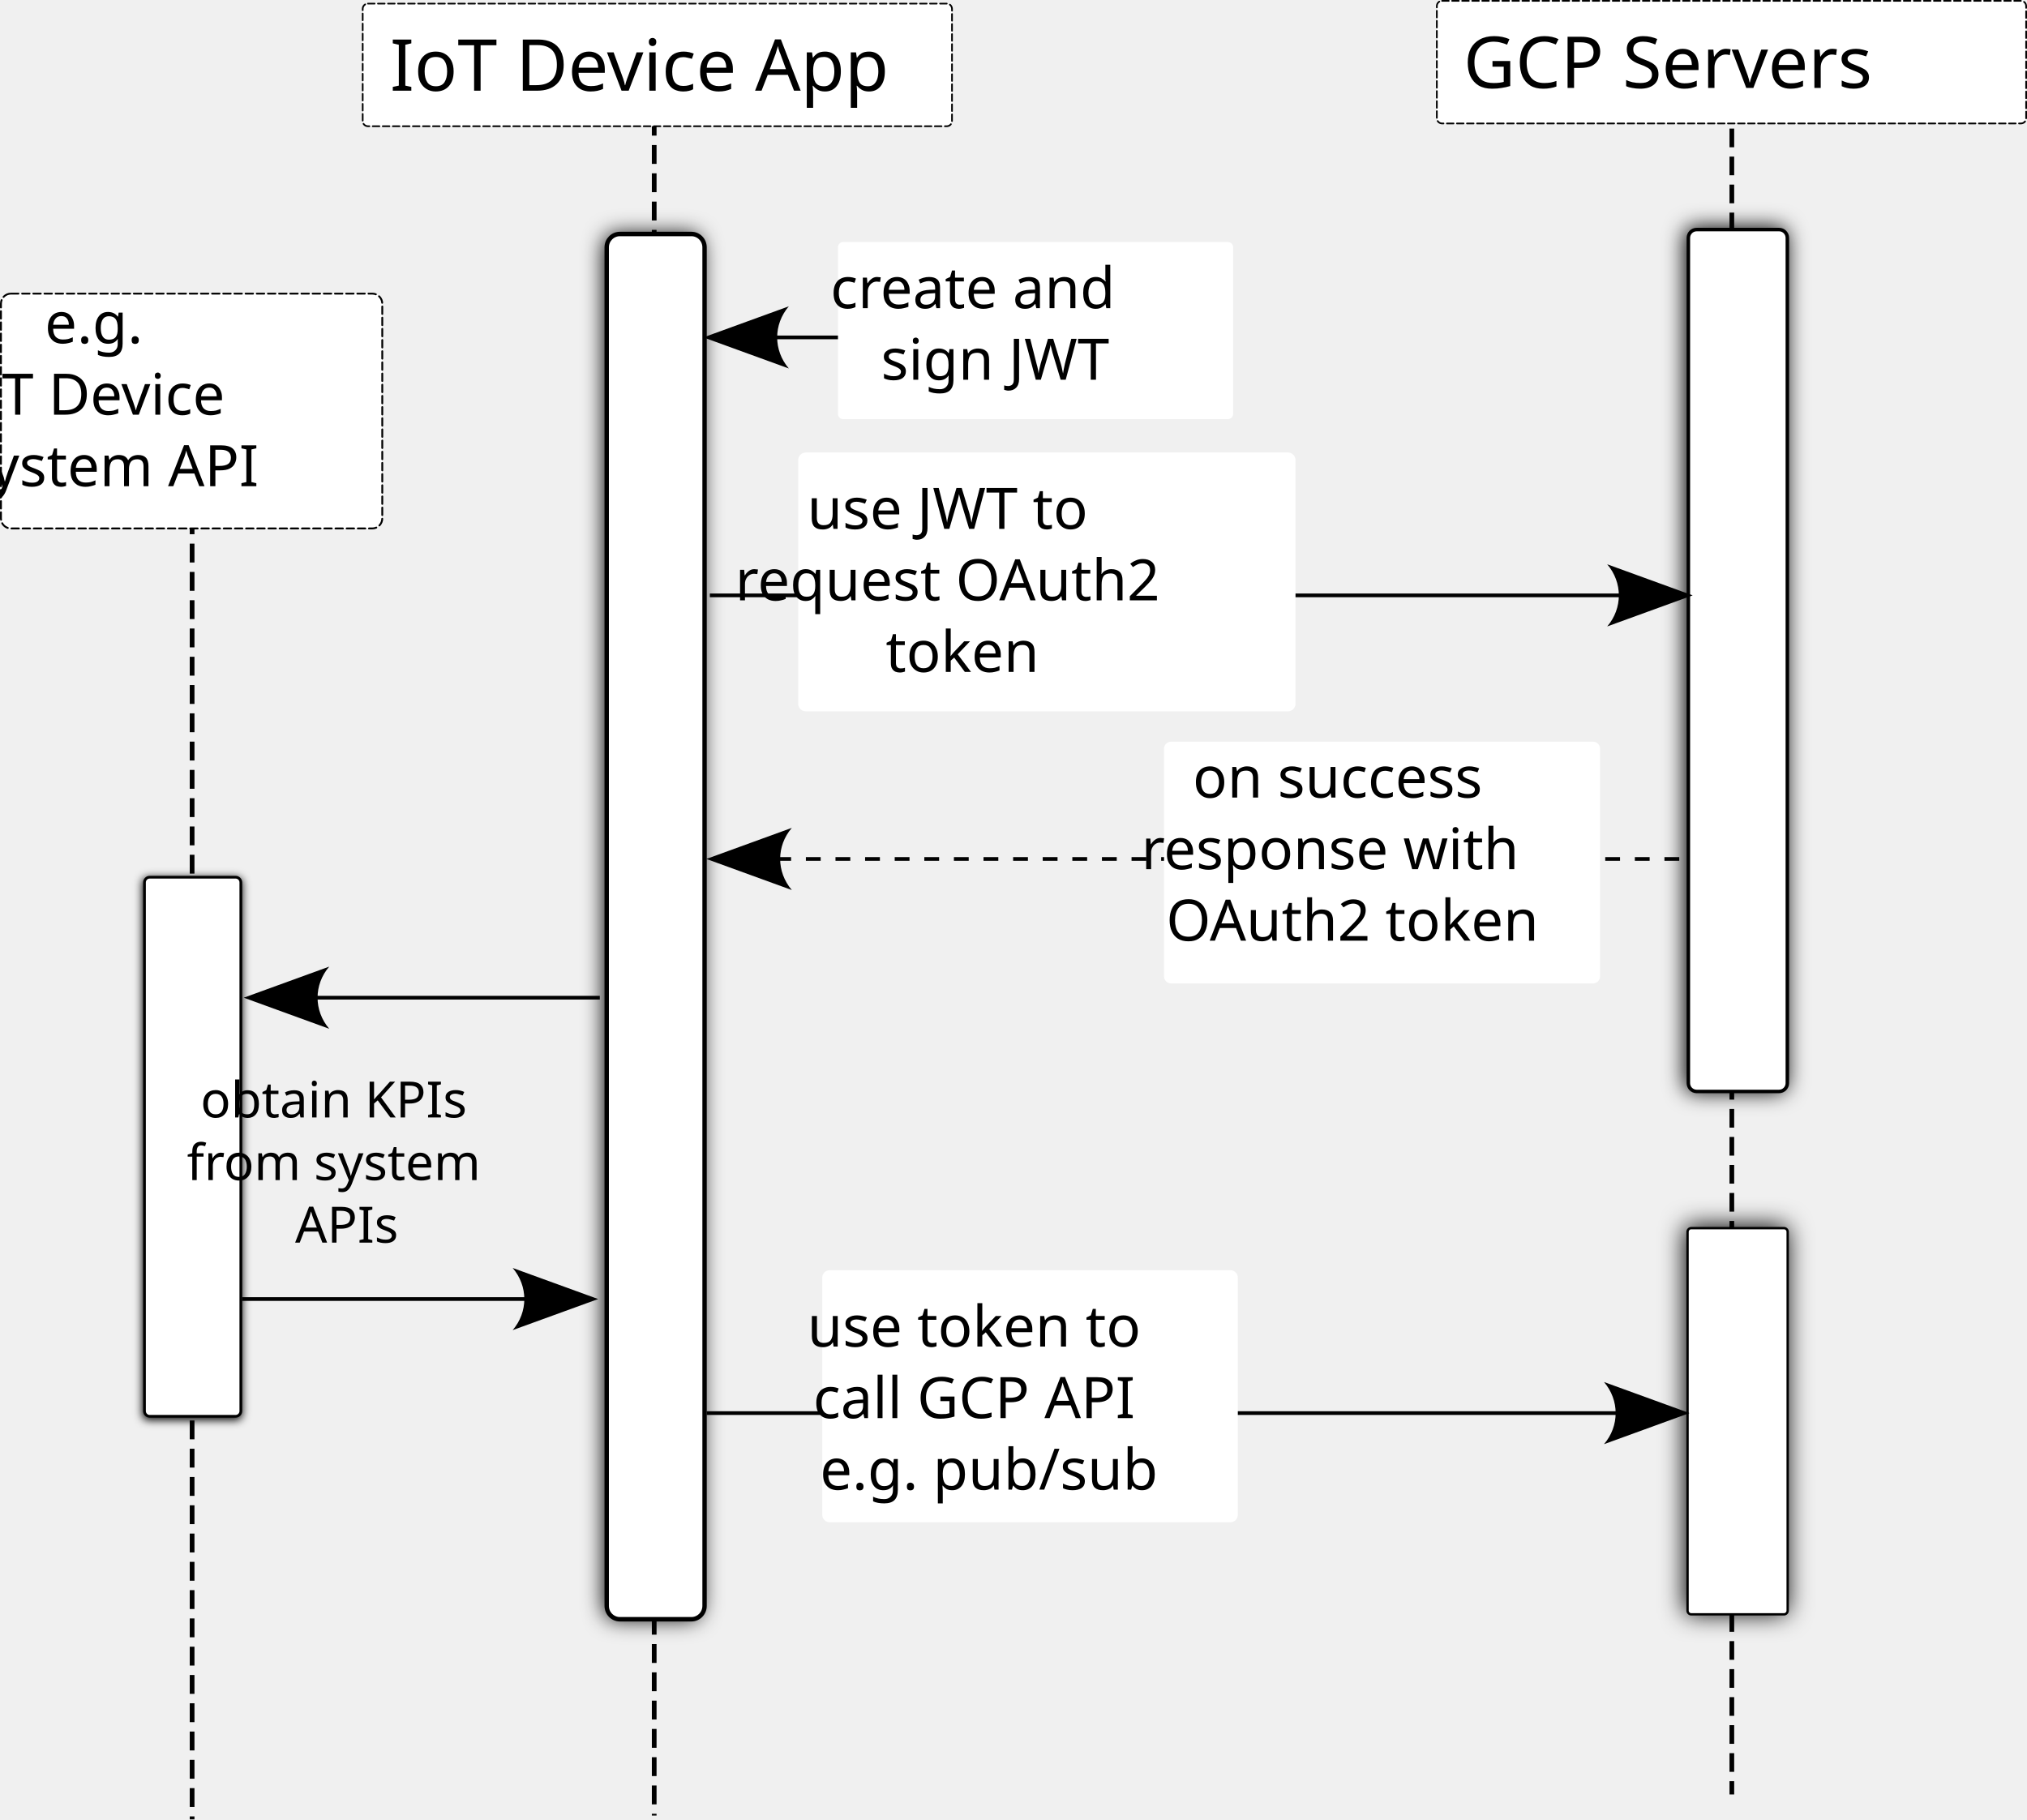
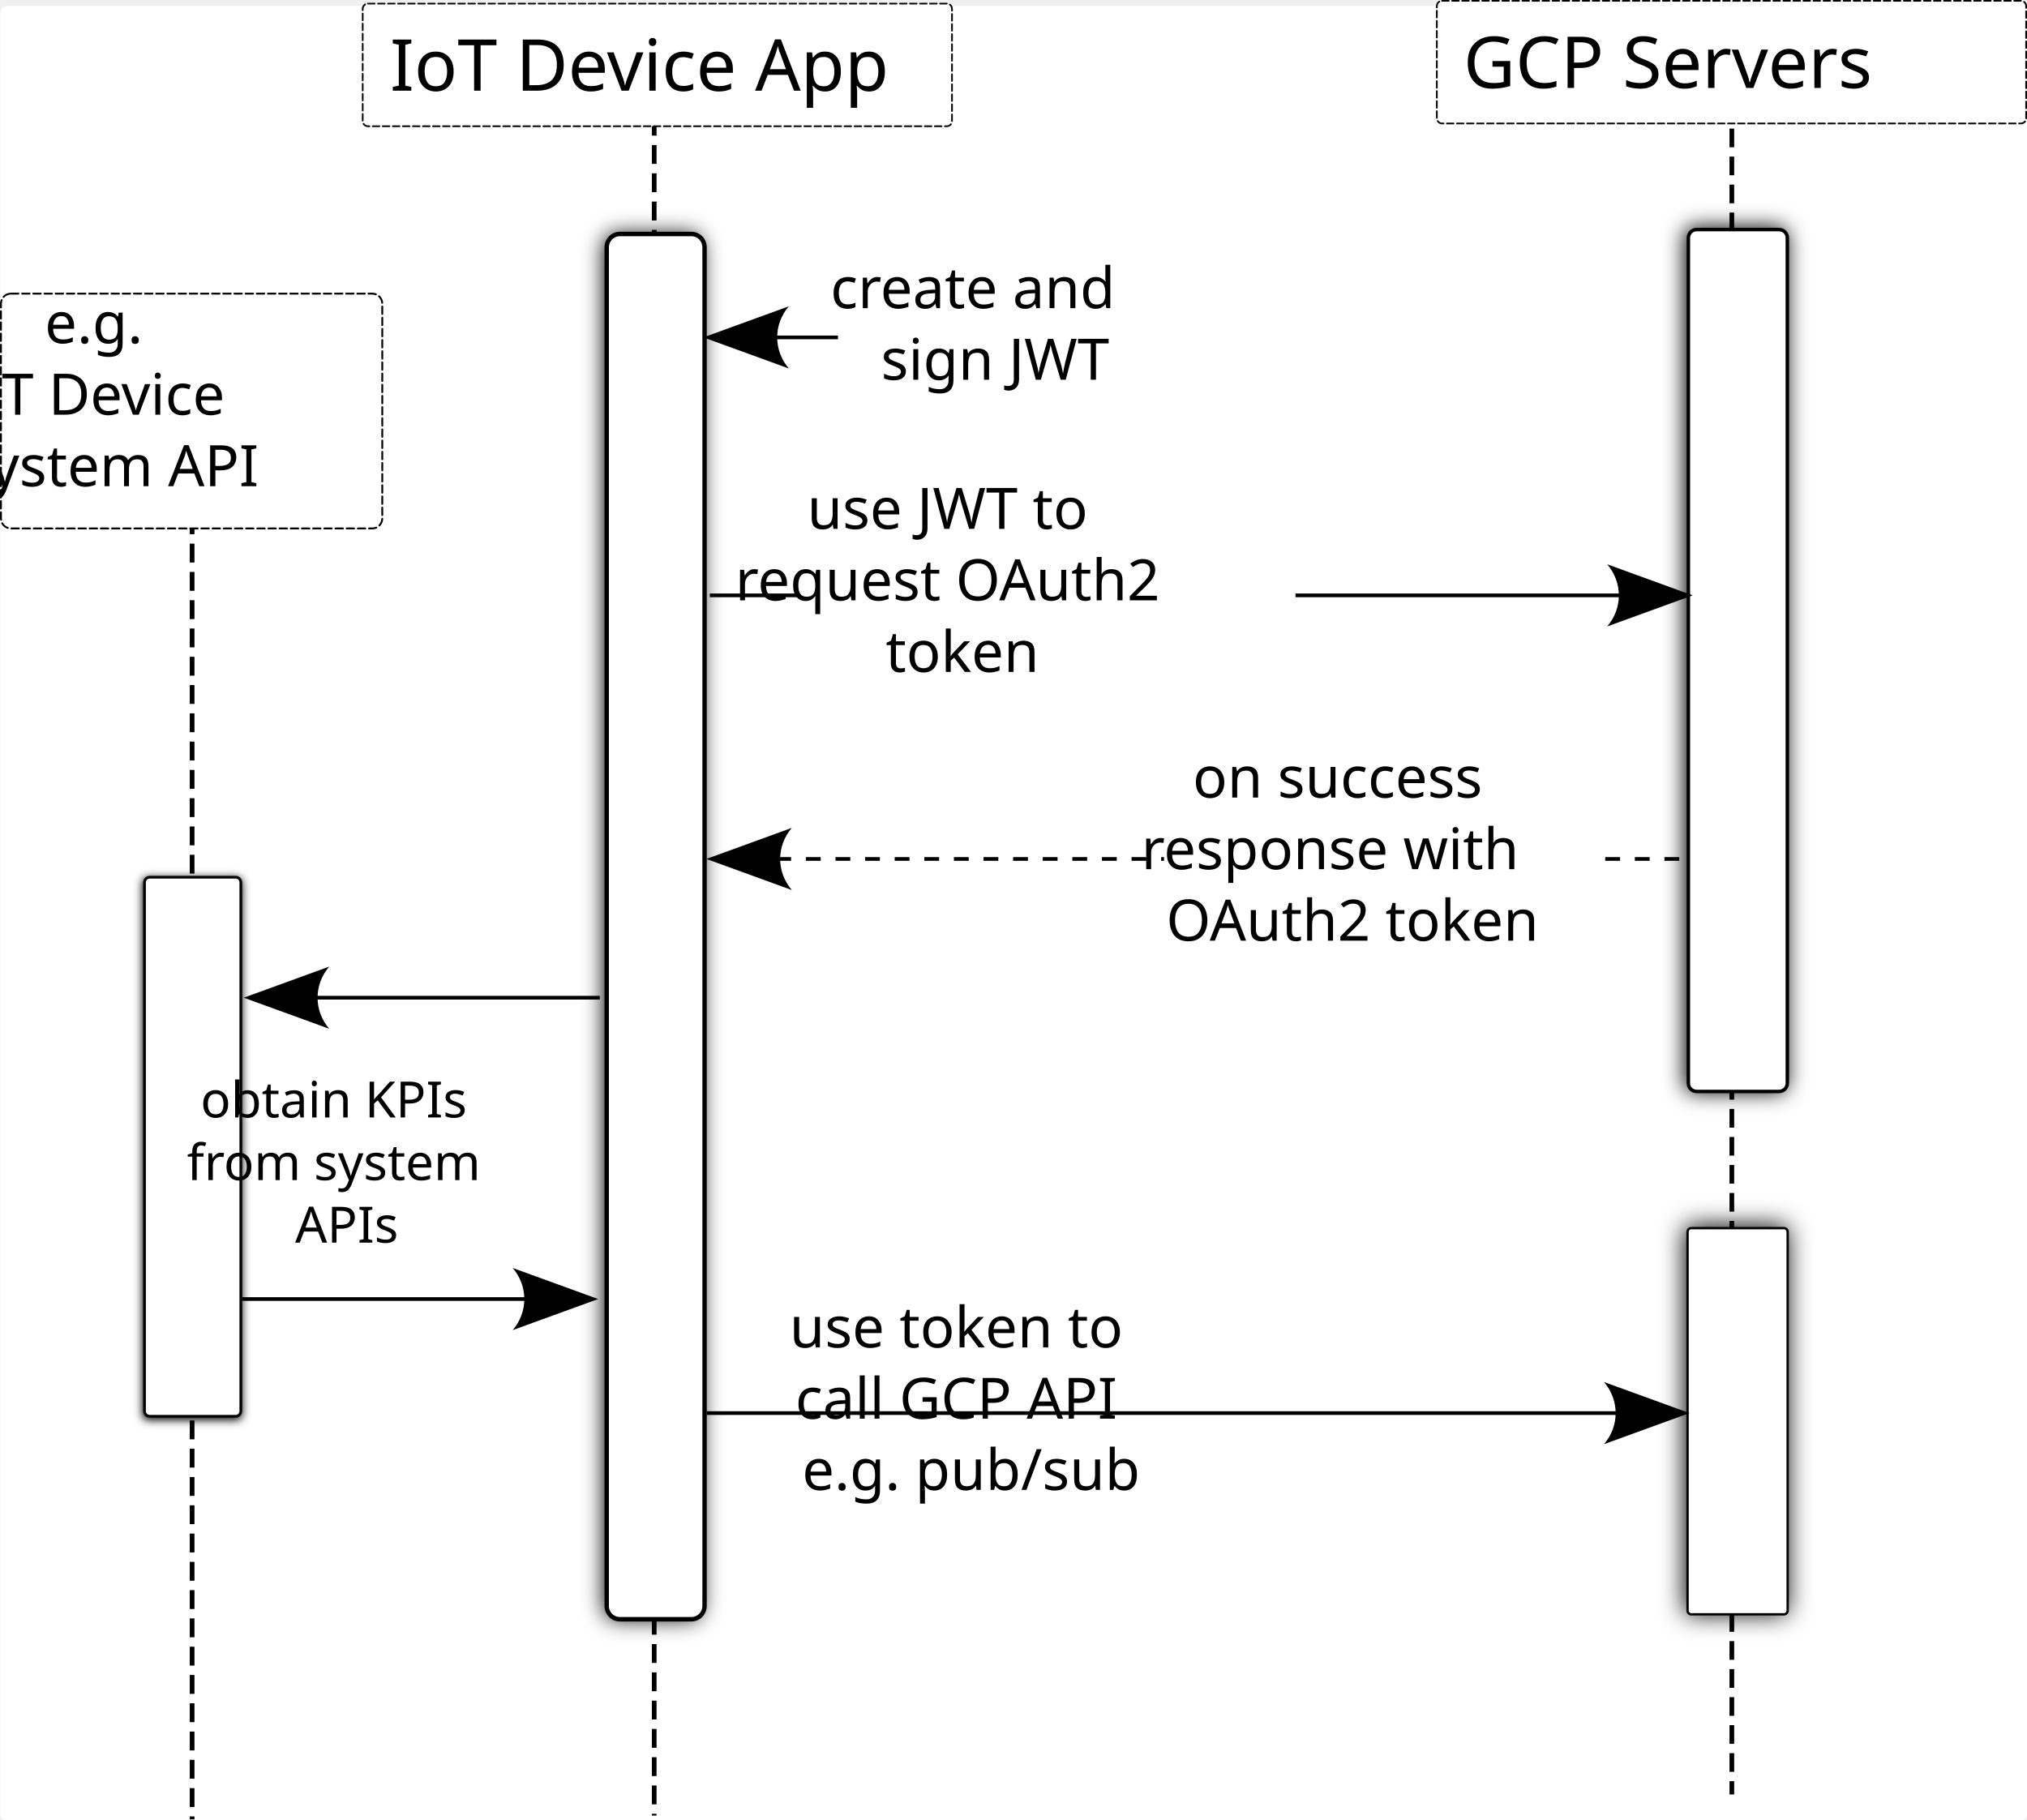
- <svg xmlns="http://www.w3.org/2000/svg" width="199.923mm" height="179.471mm" viewBox="0 0 199.923 179.471" version="1.1" id="svg1">
+ <svg xmlns="http://www.w3.org/2000/svg" xmlns:xlink="http://www.w3.org/1999/xlink" width="199.923mm" height="179.471mm" viewBox="0 0 199.923 179.471" version="1.1" id="svg1">
  <defs id="defs1">
+     <color-profile name="IBM-9497-T86A-Calibrated" xlink:href="../Library/ColorSync/Profiles/IBM%209497%20T86A%20Calibrated.icc" id="color-profile1" />
    <rect x="-46.983" y="24.127" width="855.858" height="782.208" id="rect23" />
    <marker style="overflow:visible" id="ConcaveTriangle" refX="0" refY="0" orient="auto-start-reverse" markerWidth="3" markerHeight="3" viewBox="0 0 1 1" preserveAspectRatio="xMidYMid">
      <path transform="scale(0.7)" d="M -2,-4 9,0 -2,4 c 2,-2.33 2,-5.66 0,-8 z" style="fill:context-stroke;fill-rule:evenodd;stroke:none" id="path11" />
    </marker>
    <filter style="color-interpolation-filters:sRGB" id="filter4" x="-0.297" y="-0.077" width="1.595" height="1.154">
      <feGaussianBlur stdDeviation="1.175" id="feGaussianBlur4" />
    </filter>
    <filter style="color-interpolation-filters:sRGB" id="filter5" x="-0.273" y="-0.031" width="1.547" height="1.063">
      <feGaussianBlur stdDeviation="1.04" id="feGaussianBlur5" />
    </filter>
    <filter style="color-interpolation-filters:sRGB" id="filter6" x="-0.256" y="-0.018" width="1.512" height="1.037">
      <feGaussianBlur stdDeviation="1.032" id="feGaussianBlur6" />
    </filter>
    <marker style="overflow:visible" id="ConcaveTriangle-0" refX="0" refY="0" orient="auto-start-reverse" markerWidth="3" markerHeight="3" viewBox="0 0 1 1" preserveAspectRatio="xMidYMid">
      <path transform="scale(0.7)" d="M -2,-4 9,0 -2,4 c 2,-2.33 2,-5.66 0,-8 z" style="fill:context-stroke;fill-rule:evenodd;stroke:none" id="path11-4" />
    </marker>
    <marker style="overflow:visible" id="ConcaveTriangle-0-8" refX="0" refY="0" orient="auto-start-reverse" markerWidth="3" markerHeight="3" viewBox="0 0 1 1" preserveAspectRatio="xMidYMid">
      <path transform="scale(0.7)" d="M -2,-4 9,0 -2,4 c 2,-2.33 2,-5.66 0,-8 z" style="fill:context-stroke;fill-rule:evenodd;stroke:none" id="path11-4-3" />
    </marker>
    <marker style="overflow:visible" id="ConcaveTriangle-0-1" refX="0" refY="0" orient="auto-start-reverse" markerWidth="3" markerHeight="3" viewBox="0 0 1 1" preserveAspectRatio="xMidYMid">
      <path transform="scale(0.7)" d="M -2,-4 9,0 -2,4 c 2,-2.33 2,-5.66 0,-8 z" style="fill:context-stroke;fill-rule:evenodd;stroke:none" id="path11-4-0" />
    </marker>
    <filter style="color-interpolation-filters:sRGB" id="filter18" x="-0.107" y="-0.02" width="1.215" height="1.039">
      <feGaussianBlur stdDeviation="0.44" id="feGaussianBlur18" />
    </filter>
    <marker style="overflow:visible" id="ConcaveTriangle-6" refX="0" refY="0" orient="auto-start-reverse" markerWidth="3" markerHeight="3" viewBox="0 0 1 1" preserveAspectRatio="xMidYMid">
      <path transform="scale(0.7)" d="M -2,-4 9,0 -2,4 c 2,-2.33 2,-5.66 0,-8 z" style="fill:context-stroke;fill-rule:evenodd;stroke:none" id="path11-45" />
    </marker>
    <marker style="overflow:visible" id="ConcaveTriangle-6-1" refX="0" refY="0" orient="auto-start-reverse" markerWidth="3" markerHeight="3" viewBox="0 0 1 1" preserveAspectRatio="xMidYMid">
      <path transform="scale(0.7)" d="M -2,-4 9,0 -2,4 c 2,-2.33 2,-5.66 0,-8 z" style="fill:context-stroke;fill-rule:evenodd;stroke:none" id="path11-45-2" />
    </marker>
  </defs>
  <g id="layer1" transform="translate(-4.207865,-28.5371)">
+     <g id="layer2">
+       <g id="g13-9-0" transform="matrix(1,0,0,0.9962617,-24.71366,106.9518)">
+         <rect style="fill:#ffffff;fill-opacity:1;stroke:none;stroke-width:0.365;stroke-linecap:round;stroke-linejoin:round;stroke-dasharray:1.46, 1.46;stroke-dashoffset:0;stroke-opacity:1" id="rect25" width="199.904" height="179.745" x="28.968" y="-78.127" ry="0.734" />
+         <rect style="fill:#ffffff;fill-opacity:1;stroke:none;stroke-width:0.447;stroke-linecap:round;stroke-linejoin:round;stroke-dasharray:none;stroke-dashoffset:0;stroke-opacity:1" id="rect13-3-3" width="40.989" height="24.862" x="109.729" y="47.171" ry="0.734" />
+         <text xml:space="preserve" style="font-size:5.644px;line-height:1.25;font-family:sans-serif;-inkscape-font-specification:'sans-serif, Normal';text-align:center;text-anchor:middle;fill:#000000;fill-opacity:1;stroke-width:0.265" x="131.308" y="54.705" id="text11-0-1">
+           <tspan style="font-size:5.644px;text-align:center;text-anchor:middle;fill:#000000;fill-opacity:1;stroke-width:0.265" x="131.308" y="54.705" id="tspan13-3-7">use token to</tspan>
+           <tspan style="font-size:5.644px;text-align:center;text-anchor:middle;fill:#000000;fill-opacity:1;stroke-width:0.265" x="131.308" y="61.76" id="tspan14-9">call GCP API</tspan>
+           <tspan style="font-size:5.644px;text-align:center;text-anchor:middle;fill:#000000;fill-opacity:1;stroke-width:0.265" x="131.308" y="68.816" id="tspan15-4">e.g. pub/sub</tspan>
+         </text>
+       </g>
+     </g>
    <path style="fill:none;stroke:#000000;stroke-width:0.465;stroke-linecap:butt;stroke-linejoin:miter;stroke-dasharray:1.86, 0.93;stroke-dashoffset:0;stroke-opacity:1" d="M 68.732,28.894 V 207.631" id="path7" />
    <path style="fill:none;stroke:#000000;stroke-width:0.461;stroke-linecap:butt;stroke-linejoin:miter;stroke-dasharray:1.842, 0.921;stroke-dashoffset:0;stroke-opacity:1" d="M 175.019,30.169 V 205.547" id="path7-8" />
    <g id="g7" transform="matrix(0.9976037,0,0,1.012256,-10.56103,-0.2796609)">
      <rect style="fill:#000000;fill-opacity:1;stroke:none;stroke-width:0.433;stroke-linecap:round;stroke-linejoin:round;stroke-dasharray:none;stroke-opacity:1;filter:url(#filter6)" id="rect3-3" width="9.674" height="134.992" x="74.493" y="51.267" ry="1.301" />
      <rect style="fill:#ffffff;stroke:#000000;stroke-width:0.433;stroke-linecap:round;stroke-linejoin:round;stroke-dasharray:none;stroke-opacity:1" id="rect3" width="9.674" height="134.992" x="74.788" y="51.27" ry="1.301" />
    </g>
    <path style="fill:none;stroke:#000000;stroke-width:0.465;stroke-linecap:butt;stroke-linejoin:miter;stroke-dasharray:1.86, 0.93;stroke-dashoffset:0;stroke-opacity:1" d="M 23.156,59.844 V 208.008" id="path7-7" />
    <g id="g19" transform="translate(-9.525001,5.820834)">
      <rect style="fill:#000000;fill-opacity:1;stroke:none;stroke-width:0.275;stroke-linecap:round;stroke-linejoin:round;stroke-dasharray:none;stroke-opacity:1;filter:url(#filter18)" id="rect3-9-5" width="9.832" height="53.509" x="27.776" y="109.28" ry="0.516" />
      <rect style="fill:#ffffff;stroke:#000000;stroke-width:0.269;stroke-linecap:round;stroke-linejoin:round;stroke-dasharray:none;stroke-opacity:1" id="rect3-9" width="9.502" height="53.178" x="27.984" y="109.247" ry="0.513" />
    </g>
    <g id="g5">
      <rect style="mix-blend-mode:normal;fill:#000000;fill-opacity:1;stroke:#000000;stroke-width:0.345;stroke-linecap:round;stroke-linejoin:round;stroke-dasharray:none;stroke-opacity:1;filter:url(#filter5)" id="rect3-0-99" width="9.762" height="85.02" x="170.525" y="51.1" ry="0.819" />
      <rect style="fill:#ffffff;stroke:#000000;stroke-width:0.345;stroke-linecap:round;stroke-linejoin:round;stroke-dasharray:none;stroke-opacity:1" id="rect3-0" width="9.762" height="85.02" x="170.731" y="51.182" ry="0.819" />
    </g>
    <g id="g6">
      <rect style="mix-blend-mode:normal;fill:#000000;fill-opacity:1;stroke:#000000;stroke-width:0.232;stroke-linecap:round;stroke-linejoin:round;stroke-dasharray:none;stroke-opacity:1;filter:url(#filter4)" id="rect3-0-9-2" width="9.875" height="38.097" x="170.495" y="149.551" ry="0.367" />
      <rect style="fill:#ffffff;stroke:#000000;stroke-width:0.232;stroke-linecap:round;stroke-linejoin:round;stroke-dasharray:none;stroke-opacity:1" id="rect3-0-9" width="9.875" height="38.097" x="170.651" y="149.684" ry="0.367" />
    </g>
    <g id="g9">
      <rect style="fill:#ffffff;fill-opacity:1;stroke:#000000;stroke-width:0.165;stroke-linecap:round;stroke-linejoin:round;stroke-dasharray:0.66, 0.33;stroke-dashoffset:0;stroke-opacity:1" id="rect7" width="58.123" height="12.095" x="39.981" y="28.894" ry="0.516" />
      <text xml:space="preserve" style="font-size:7.056px;line-height:1.25;font-family:sans-serif;-inkscape-font-specification:'sans-serif, Normal';stroke-width:0.265" x="42.669" y="37.486" id="text7">
        <tspan id="tspan7" style="font-size:7.056px;stroke-width:0.265" x="42.669" y="37.486">IoT Device App</tspan>
      </text>
    </g>
    <g id="g9-9" transform="translate(-45.57518,30.95043)">
      <g id="g20" transform="translate(6.383484,-6.047511)">
        <g id="g21" transform="translate(-0.5291666)">
          <rect style="fill:#ffffff;fill-opacity:1;stroke:#000000;stroke-width:0.184;stroke-linecap:round;stroke-linejoin:round;stroke-dasharray:0.735, 0.367;stroke-dashoffset:0;stroke-opacity:1" id="rect7-8" width="37.61" height="23.164" x="44.022" y="32.598" ry="0.988" />
          <text xml:space="preserve" style="font-size:5.644px;line-height:1.25;font-family:sans-serif;-inkscape-font-specification:'sans-serif, Normal';stroke-width:0.265" x="62.722" y="37.486" id="text7-0">
            <tspan id="tspan7-7" style="font-size:5.644px;text-align:center;text-anchor:middle;stroke-width:0.265" x="62.722" y="37.486">e.g.</tspan>
            <tspan style="font-size:5.644px;text-align:center;text-anchor:middle;stroke-width:0.265" x="62.722" y="44.542" id="tspan20">IoT Device </tspan>
            <tspan style="font-size:5.644px;text-align:center;text-anchor:middle;stroke-width:0.265" x="62.722" y="51.597" id="tspan19">System API</tspan>
          </text>
        </g>
      </g>
    </g>
    <g id="g9-0" transform="translate(105.9428,-0.2740694)">
      <rect style="fill:#ffffff;fill-opacity:1;stroke:#000000;stroke-width:0.165;stroke-linecap:round;stroke-linejoin:round;stroke-dasharray:0.66, 0.33;stroke-dashoffset:0;stroke-opacity:1" id="rect7-6" width="58.123" height="12.095" x="39.981" y="28.894" ry="0.516" />
      <text xml:space="preserve" style="font-size:7.056px;line-height:1.25;font-family:sans-serif;-inkscape-font-specification:'sans-serif, Normal';stroke-width:0.265" x="69.174" y="37.486" id="text7-2">
        <tspan style="font-size:7.056px;text-align:center;text-anchor:middle;stroke-width:0.265" x="69.174" y="37.486" id="tspan9">GCP Servers</tspan>
      </text>
    </g>
    <path style="fill:none;stroke:#000000;stroke-width:0.365;stroke-linecap:butt;stroke-linejoin:miter;stroke-dasharray:none;stroke-opacity:1;marker-start:url(#ConcaveTriangle)" d="M 80.477,61.819 H 94.251" id="path10" />
    <path style="fill:none;stroke:#000000;stroke-width:0.365;stroke-linecap:butt;stroke-linejoin:miter;stroke-dasharray:none;stroke-opacity:1;marker-start:url(#ConcaveTriangle-0)" d="M 164.258,87.266 H 74.218" id="path10-9" />
    <path style="fill:none;stroke:#000000;stroke-width:0.365;stroke-linecap:butt;stroke-linejoin:miter;stroke-dasharray:1.46, 1.46;stroke-dashoffset:0;stroke-opacity:1;marker-start:url(#ConcaveTriangle-0-8)" d="M 80.772,113.267 H 170.813" id="path10-9-9" />
    <g id="g13" transform="translate(-6.879167)">
      <rect style="fill:#ffffff;fill-opacity:1;stroke:none;stroke-width:0.365;stroke-linecap:round;stroke-linejoin:round;stroke-dasharray:none;stroke-dashoffset:0;stroke-opacity:1" id="rect13" width="38.973" height="17.471" x="93.736" y="52.412" ry="0.516" />
      <text xml:space="preserve" style="font-size:5.644px;line-height:1.25;font-family:sans-serif;-inkscape-font-specification:'sans-serif, Normal';text-align:center;text-anchor:middle;fill:#000000;fill-opacity:1;stroke-width:0.265" x="114.375" y="58.938" id="text11">
        <tspan style="font-size:5.644px;text-align:center;text-anchor:middle;fill:#000000;fill-opacity:1;stroke-width:0.265" x="114.375" y="58.938" id="tspan12">create and </tspan>
        <tspan style="font-size:5.644px;text-align:center;text-anchor:middle;fill:#000000;fill-opacity:1;stroke-width:0.265" x="114.375" y="65.994" id="tspan13">sign JWT</tspan>
      </text>
    </g>
    <path style="fill:none;stroke:#000000;stroke-width:0.365;stroke-linecap:butt;stroke-linejoin:miter;stroke-dasharray:none;stroke-opacity:1;marker-start:url(#ConcaveTriangle-6)" d="M 35.146,126.953 H 63.368" id="path10-2" />
    <path style="fill:none;stroke:#000000;stroke-width:0.365;stroke-linecap:butt;stroke-linejoin:miter;stroke-dasharray:none;stroke-opacity:1;marker-start:url(#ConcaveTriangle-6-1)" d="M 56.305,156.679 H 28.084" id="path10-2-2" />
    <g id="g13-8" transform="translate(12.29743,159.2059)">
      <g id="g22">
        <g id="g23" transform="translate(-79.37501,-79.375)">
          <text xml:space="preserve" style="font-size:4.939px;line-height:1.25;font-family:sans-serif;-inkscape-font-specification:'sans-serif, Normal';text-align:center;text-anchor:middle;fill:#000000;fill-opacity:1;stroke-width:0.265" x="112.552" y="58.938" id="text11-07">
            <tspan style="font-size:4.939px;text-align:center;text-anchor:middle;fill:#000000;fill-opacity:1;stroke-width:0.265" x="112.552" y="58.938" id="tspan13-9">obtain KPIs</tspan>
            <tspan style="font-size:4.939px;text-align:center;text-anchor:middle;fill:#000000;fill-opacity:1;stroke-width:0.265" x="112.552" y="65.112" id="tspan21">from system</tspan>
            <tspan style="font-size:4.939px;text-align:center;text-anchor:middle;fill:#000000;fill-opacity:1;stroke-width:0.265" x="112.552" y="71.285" id="tspan22">APIs</tspan>
          </text>
        </g>
      </g>
    </g>
    <g id="g25">
      <g id="g24">
        <g id="g13-9" transform="translate(-24.10869,26.00094)">
          <rect style="fill:#ffffff;fill-opacity:1;stroke:none;stroke-width:0.495;stroke-linecap:round;stroke-linejoin:round;stroke-dasharray:none;stroke-dashoffset:0;stroke-opacity:1" id="rect13-3" width="49.052" height="25.534" x="107.041" y="47.171" ry="0.754" />
          <text xml:space="preserve" style="font-size:5.644px;line-height:1.25;font-family:sans-serif;-inkscape-font-specification:'sans-serif, Normal';text-align:center;text-anchor:middle;fill:#000000;fill-opacity:1;stroke-width:0.265" x="131.308" y="54.705" id="text11-0">
            <tspan style="font-size:5.644px;text-align:center;text-anchor:middle;fill:#000000;fill-opacity:1;stroke-width:0.265" x="131.308" y="54.705" id="tspan13-3">use JWT to</tspan>
            <tspan style="font-size:5.644px;text-align:center;text-anchor:middle;fill:#000000;fill-opacity:1;stroke-width:0.265" x="131.308" y="61.76" id="tspan14">request OAuth2</tspan>
            <tspan style="font-size:5.644px;text-align:center;text-anchor:middle;fill:#000000;fill-opacity:1;stroke-width:0.265" x="131.308" y="68.816" id="tspan15">token</tspan>
          </text>
        </g>
      </g>
    </g>
    <path style="fill:none;stroke:#000000;stroke-width:0.365;stroke-linecap:butt;stroke-linejoin:miter;stroke-dasharray:none;stroke-opacity:1;marker-start:url(#ConcaveTriangle-0-1)" d="M 163.943,167.929 H 73.903" id="path10-9-4" />
-     <g id="g13-9-0" transform="translate(-24.42368,106.6642)">
-       <rect style="fill:#ffffff;fill-opacity:1;stroke:none;stroke-width:0.447;stroke-linecap:round;stroke-linejoin:round;stroke-dasharray:none;stroke-dashoffset:0;stroke-opacity:1" id="rect13-3-3" width="40.989" height="24.862" x="109.729" y="47.171" ry="0.734" />
-       <text xml:space="preserve" style="font-size:5.644px;line-height:1.25;font-family:sans-serif;-inkscape-font-specification:'sans-serif, Normal';text-align:center;text-anchor:middle;fill:#000000;fill-opacity:1;stroke-width:0.265" x="131.308" y="54.705" id="text11-0-1">
-         <tspan style="font-size:5.644px;text-align:center;text-anchor:middle;fill:#000000;fill-opacity:1;stroke-width:0.265" x="131.308" y="54.705" id="tspan13-3-7">use token to</tspan>
-         <tspan style="font-size:5.644px;text-align:center;text-anchor:middle;fill:#000000;fill-opacity:1;stroke-width:0.265" x="131.308" y="61.76" id="tspan14-9">call GCP API</tspan>
-         <tspan style="font-size:5.644px;text-align:center;text-anchor:middle;fill:#000000;fill-opacity:1;stroke-width:0.265" x="131.308" y="68.816" id="tspan15-4">e.g. pub/sub</tspan>
-       </text>
-     </g>
    <rect style="fill:#ffffff;fill-opacity:1;stroke:none;stroke-width:0.448;stroke-linecap:round;stroke-linejoin:round;stroke-dasharray:none;stroke-dashoffset:0;stroke-opacity:1" id="rect13-3-8" width="43.005" height="23.854" x="119.016" y="101.696" ry="0.704" />
    <text xml:space="preserve" style="font-size:5.644px;line-height:1.25;font-family:sans-serif;-inkscape-font-specification:'sans-serif, Normal';text-align:center;text-anchor:middle;fill:#000000;fill-opacity:1;stroke-width:0.265" x="141.267" y="107.214" id="text11-0-6">
      <tspan style="font-size:5.644px;text-align:center;text-anchor:middle;fill:#000000;fill-opacity:1;stroke-width:0.265" x="141.267" y="107.214" id="tspan15-6">on success</tspan>
      <tspan style="font-size:5.644px;text-align:center;text-anchor:middle;fill:#000000;fill-opacity:1;stroke-width:0.265" x="141.267" y="114.27" id="tspan17">response with </tspan>
      <tspan style="font-size:5.644px;text-align:center;text-anchor:middle;fill:#000000;fill-opacity:1;stroke-width:0.265" x="141.267" y="121.325" id="tspan18">OAuth2 token</tspan>
    </text>
-     <text xml:space="preserve" transform="scale(0.2645833)" id="text23" style="font-size:40px;line-height:1.25;font-family:sans-serif;-inkscape-font-specification:'sans-serif, Normal';white-space:pre;shape-inside:url(#rect23)" />
+     <text xml:space="preserve" transform="scale(0.2645833)" id="text23" style="font-size:40px;line-height:1.25;font-family:sans-serif;-inkscape-font-specification:'sans-serif, Normal';white-space:pre;shape-inside:url(#rect23);display:inline" />
  </g>
</svg>
